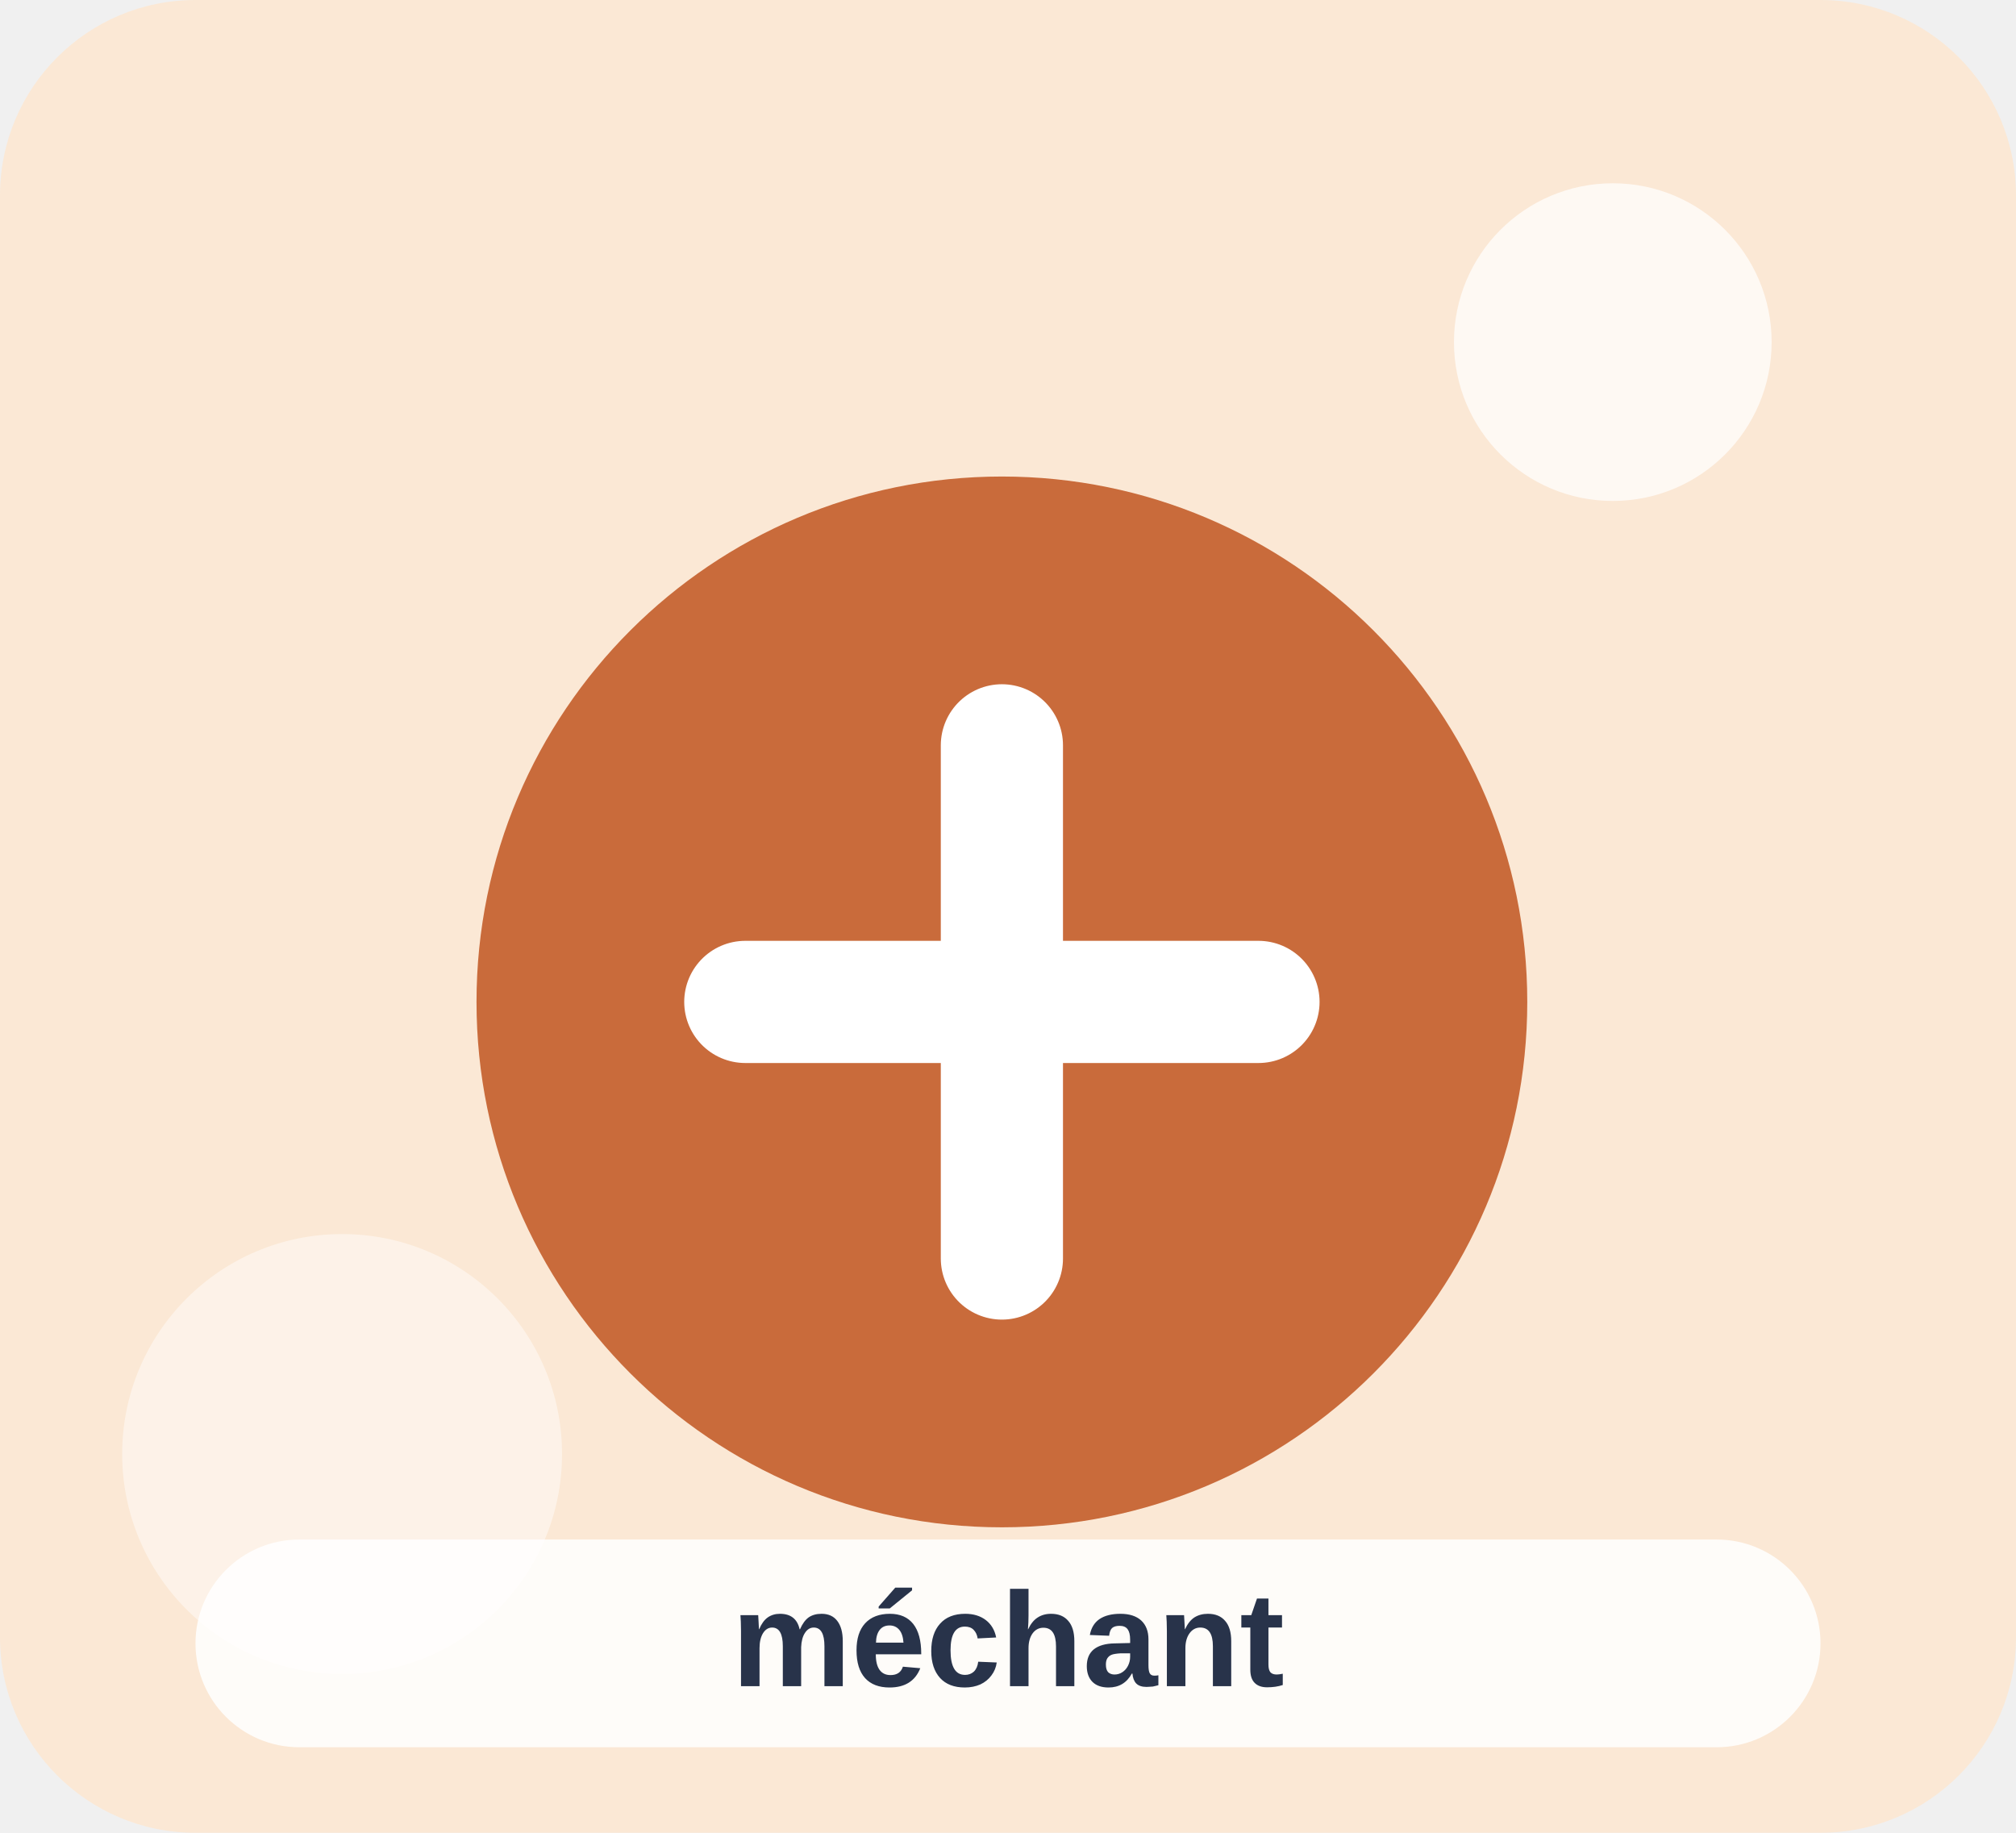
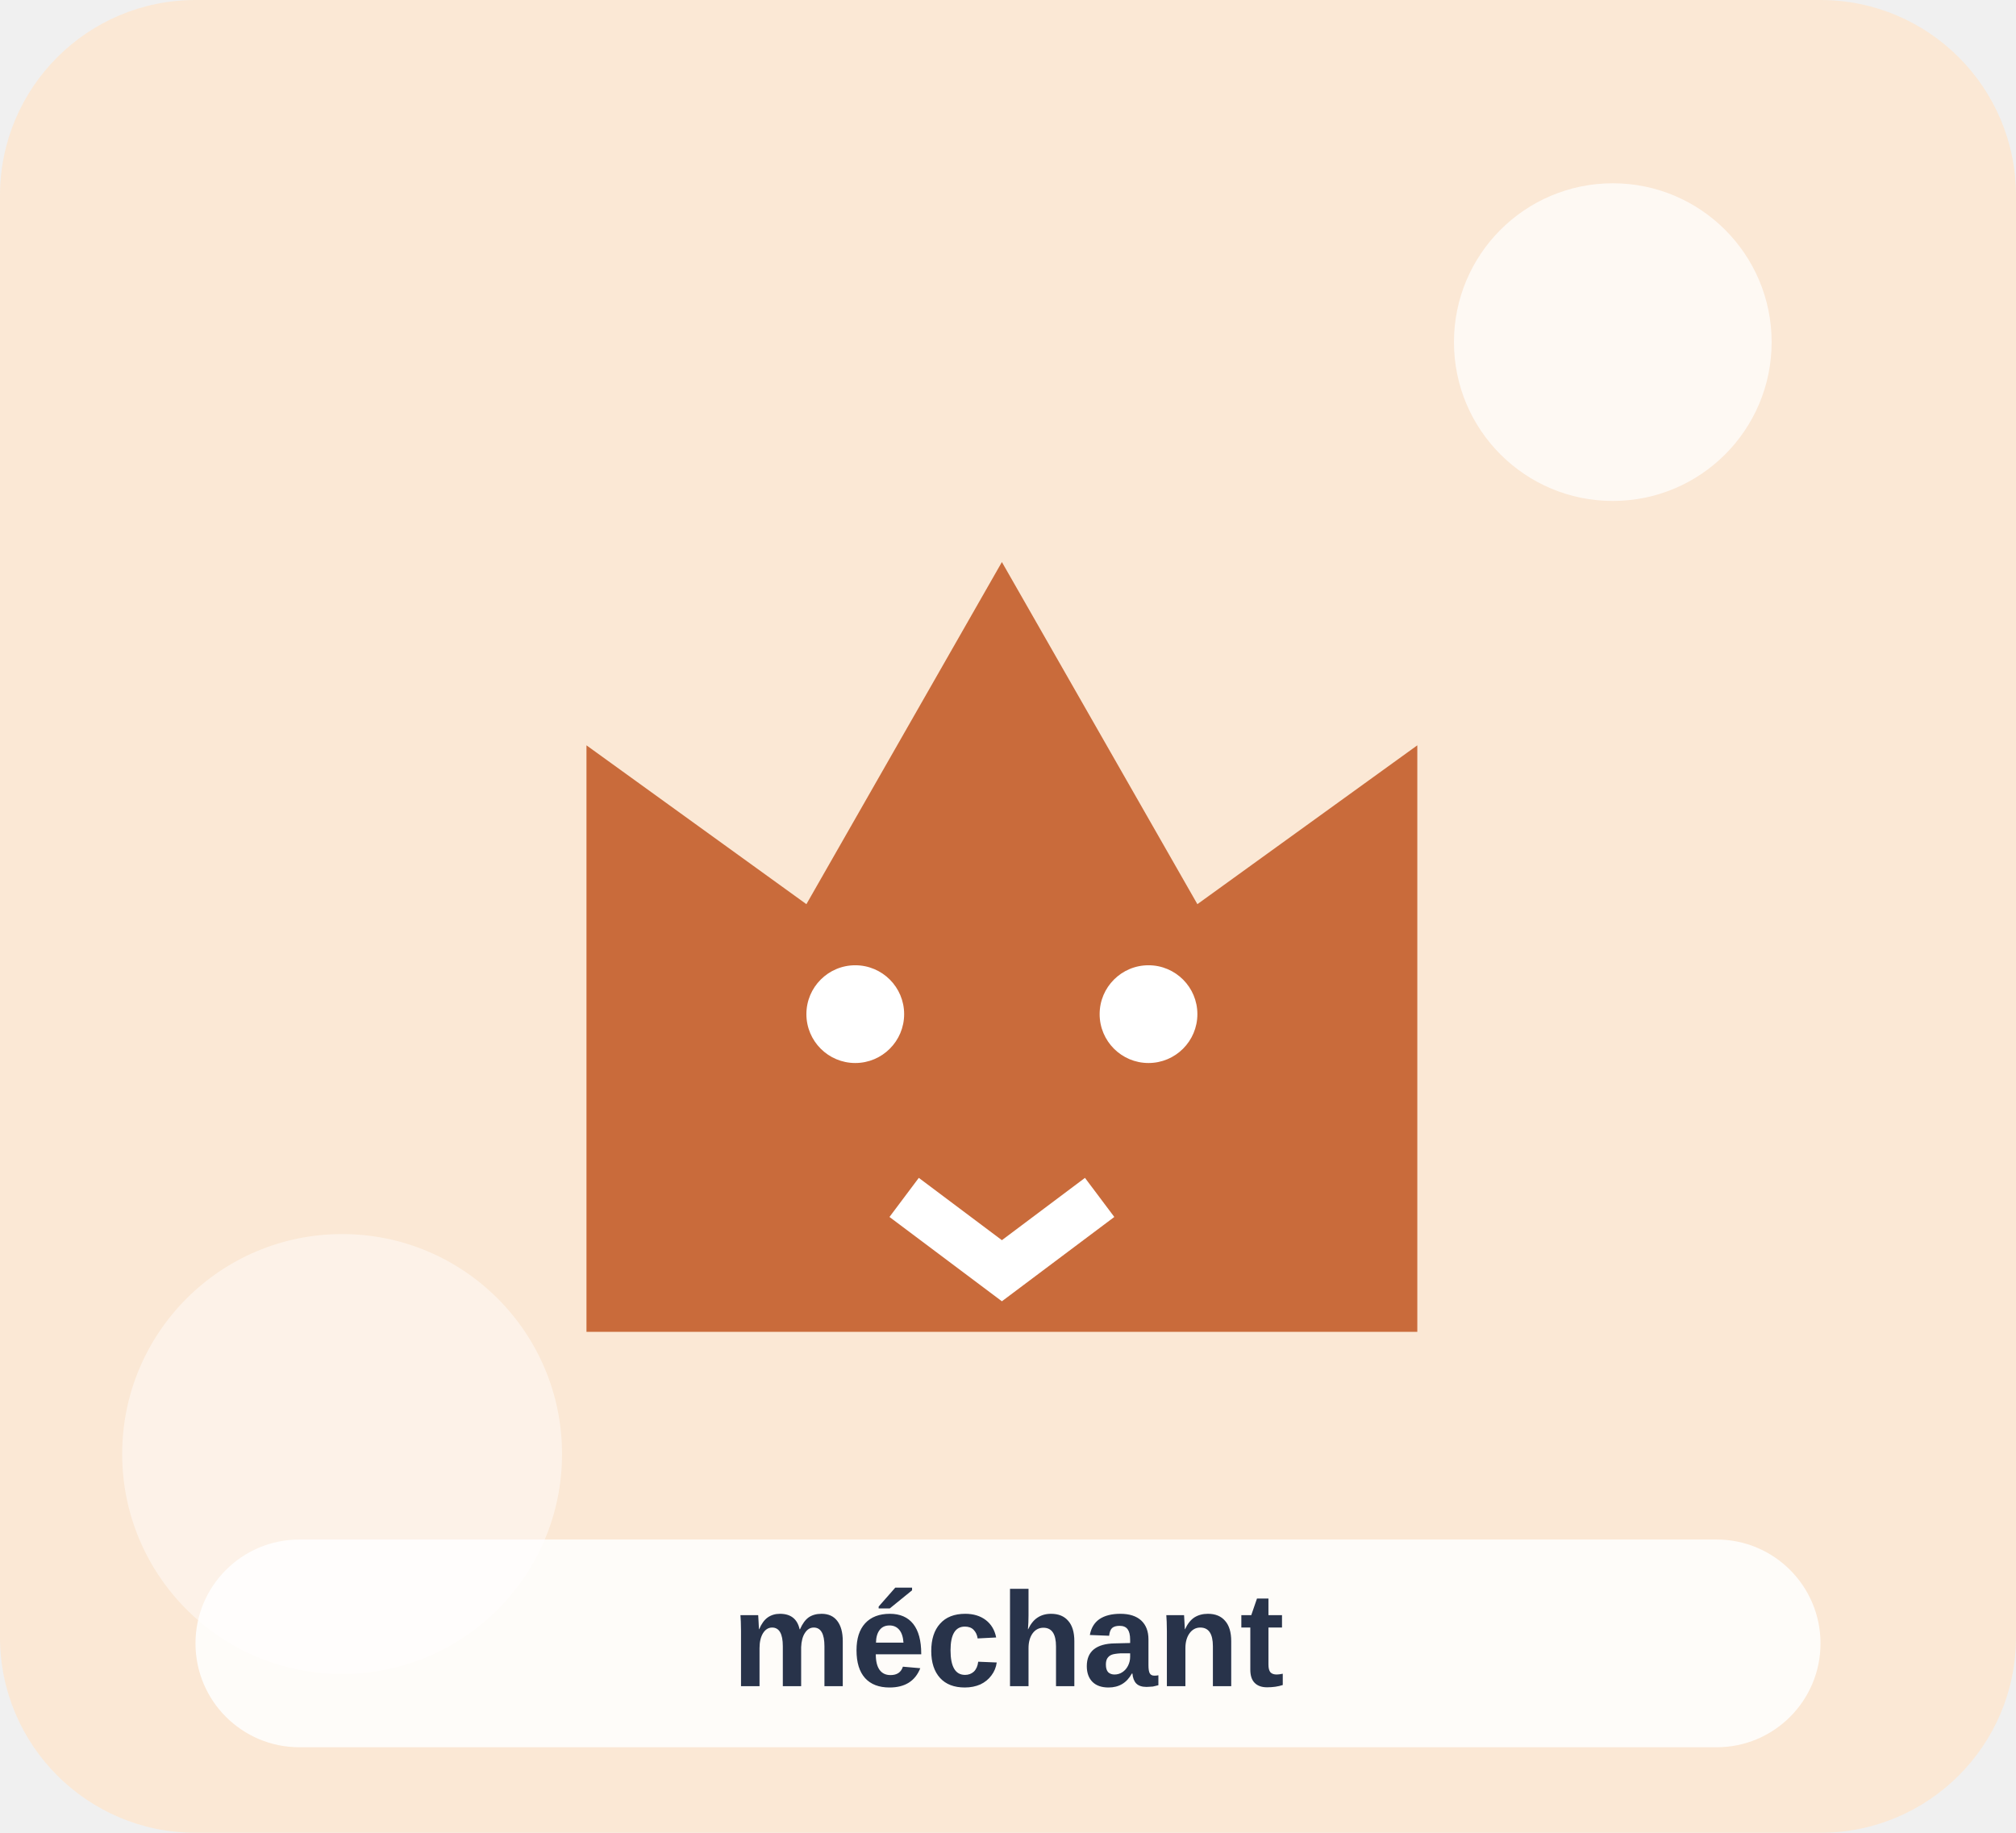
<svg xmlns="http://www.w3.org/2000/svg" width="330" height="300" viewBox="0 0 165 150" role="img" aria-labelledby="title desc">
  <rect width="165" height="150" rx="16" fill="#FBE8D5" />
  <circle cx="132" cy="28" r="13" fill="#fff" opacity=".72" />
  <circle cx="28" cy="119" r="18" fill="#fff" opacity=".45" />
-   <circle cx="82" cy="82" r="43" fill="#C96B3B" />
-   <path d="M61 82h42M82 61v42" stroke="white" stroke-width="10" stroke-linecap="round" />
+   <path d="M48 109V61l18 13 16-28 16 28 18-13v48z" fill="#C96B3B" />
+   <circle cx="70" cy="83" r="4" fill="white" />
+   <circle cx="94" cy="83" r="4" fill="white" />
+   <path d="m74 98 8 6 8-6" fill="none" stroke="white" stroke-width="4" />
  <rect x="16" y="126" width="133" height="17" rx="8.5" fill="#fff" opacity=".86" />
  <text x="82.5" y="138" text-anchor="middle" font-family="Arial, sans-serif" font-size="11" font-weight="700" fill="#28334A">méchant</text>
</svg>
